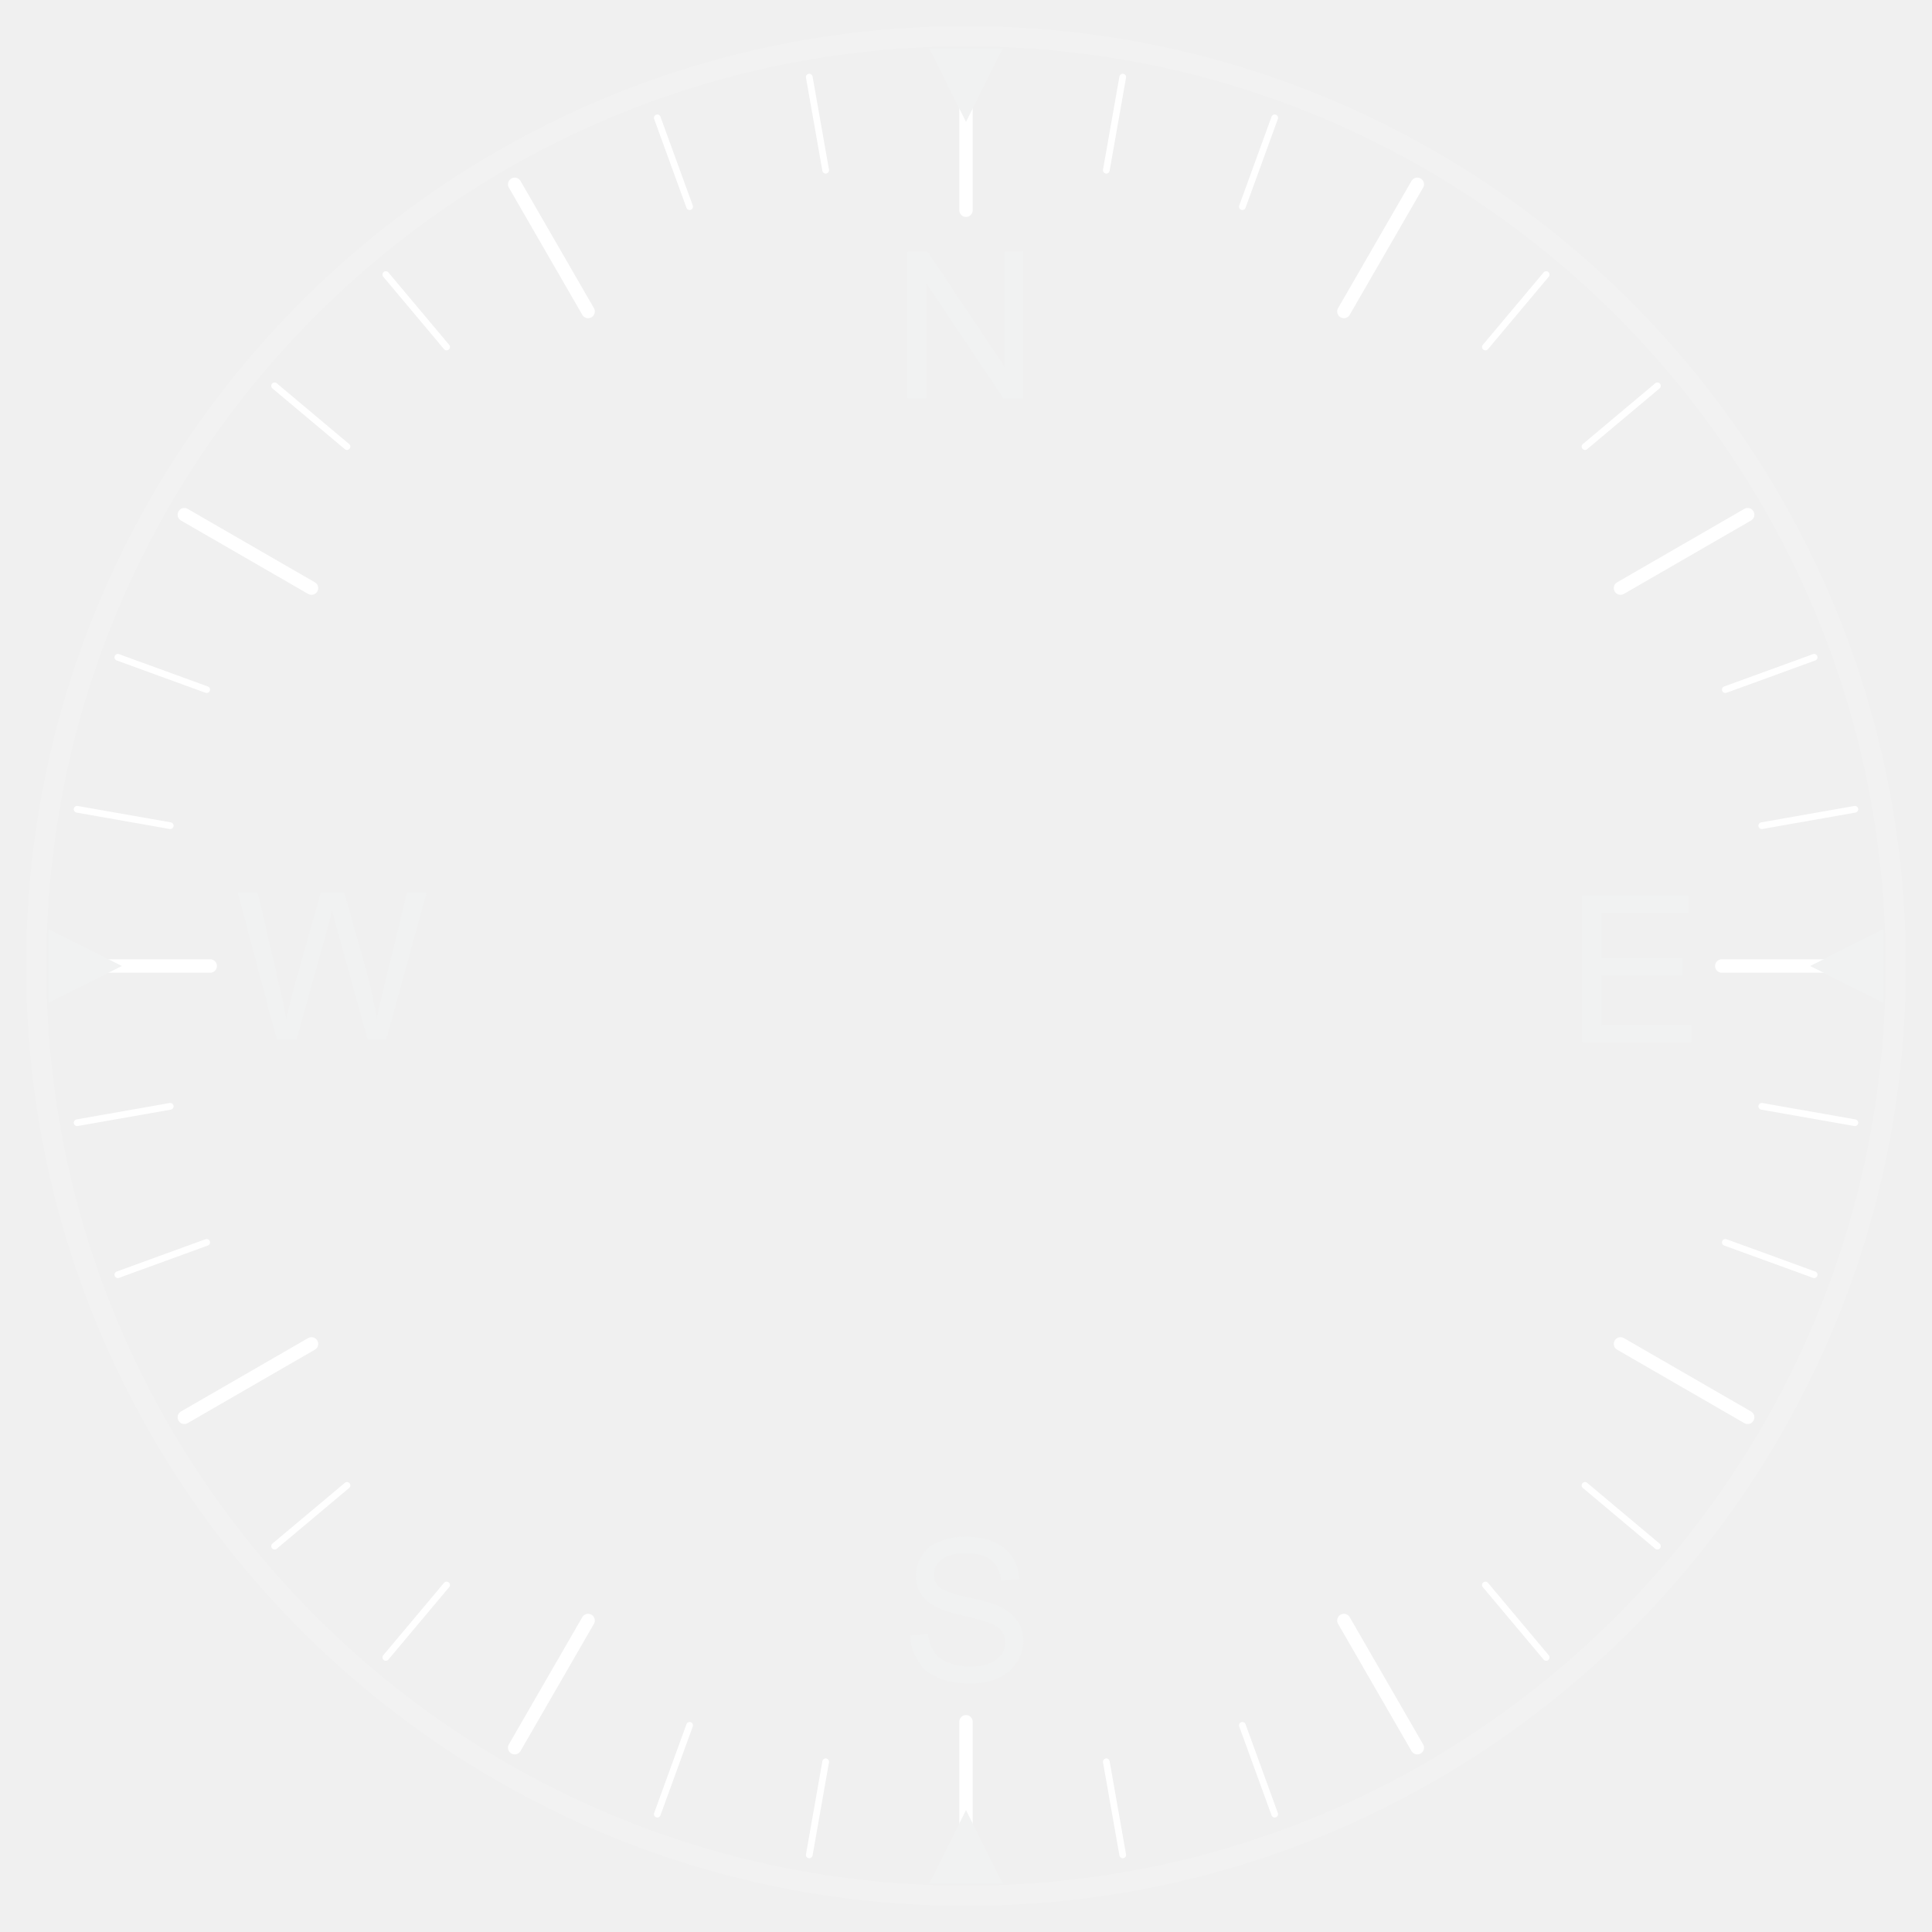
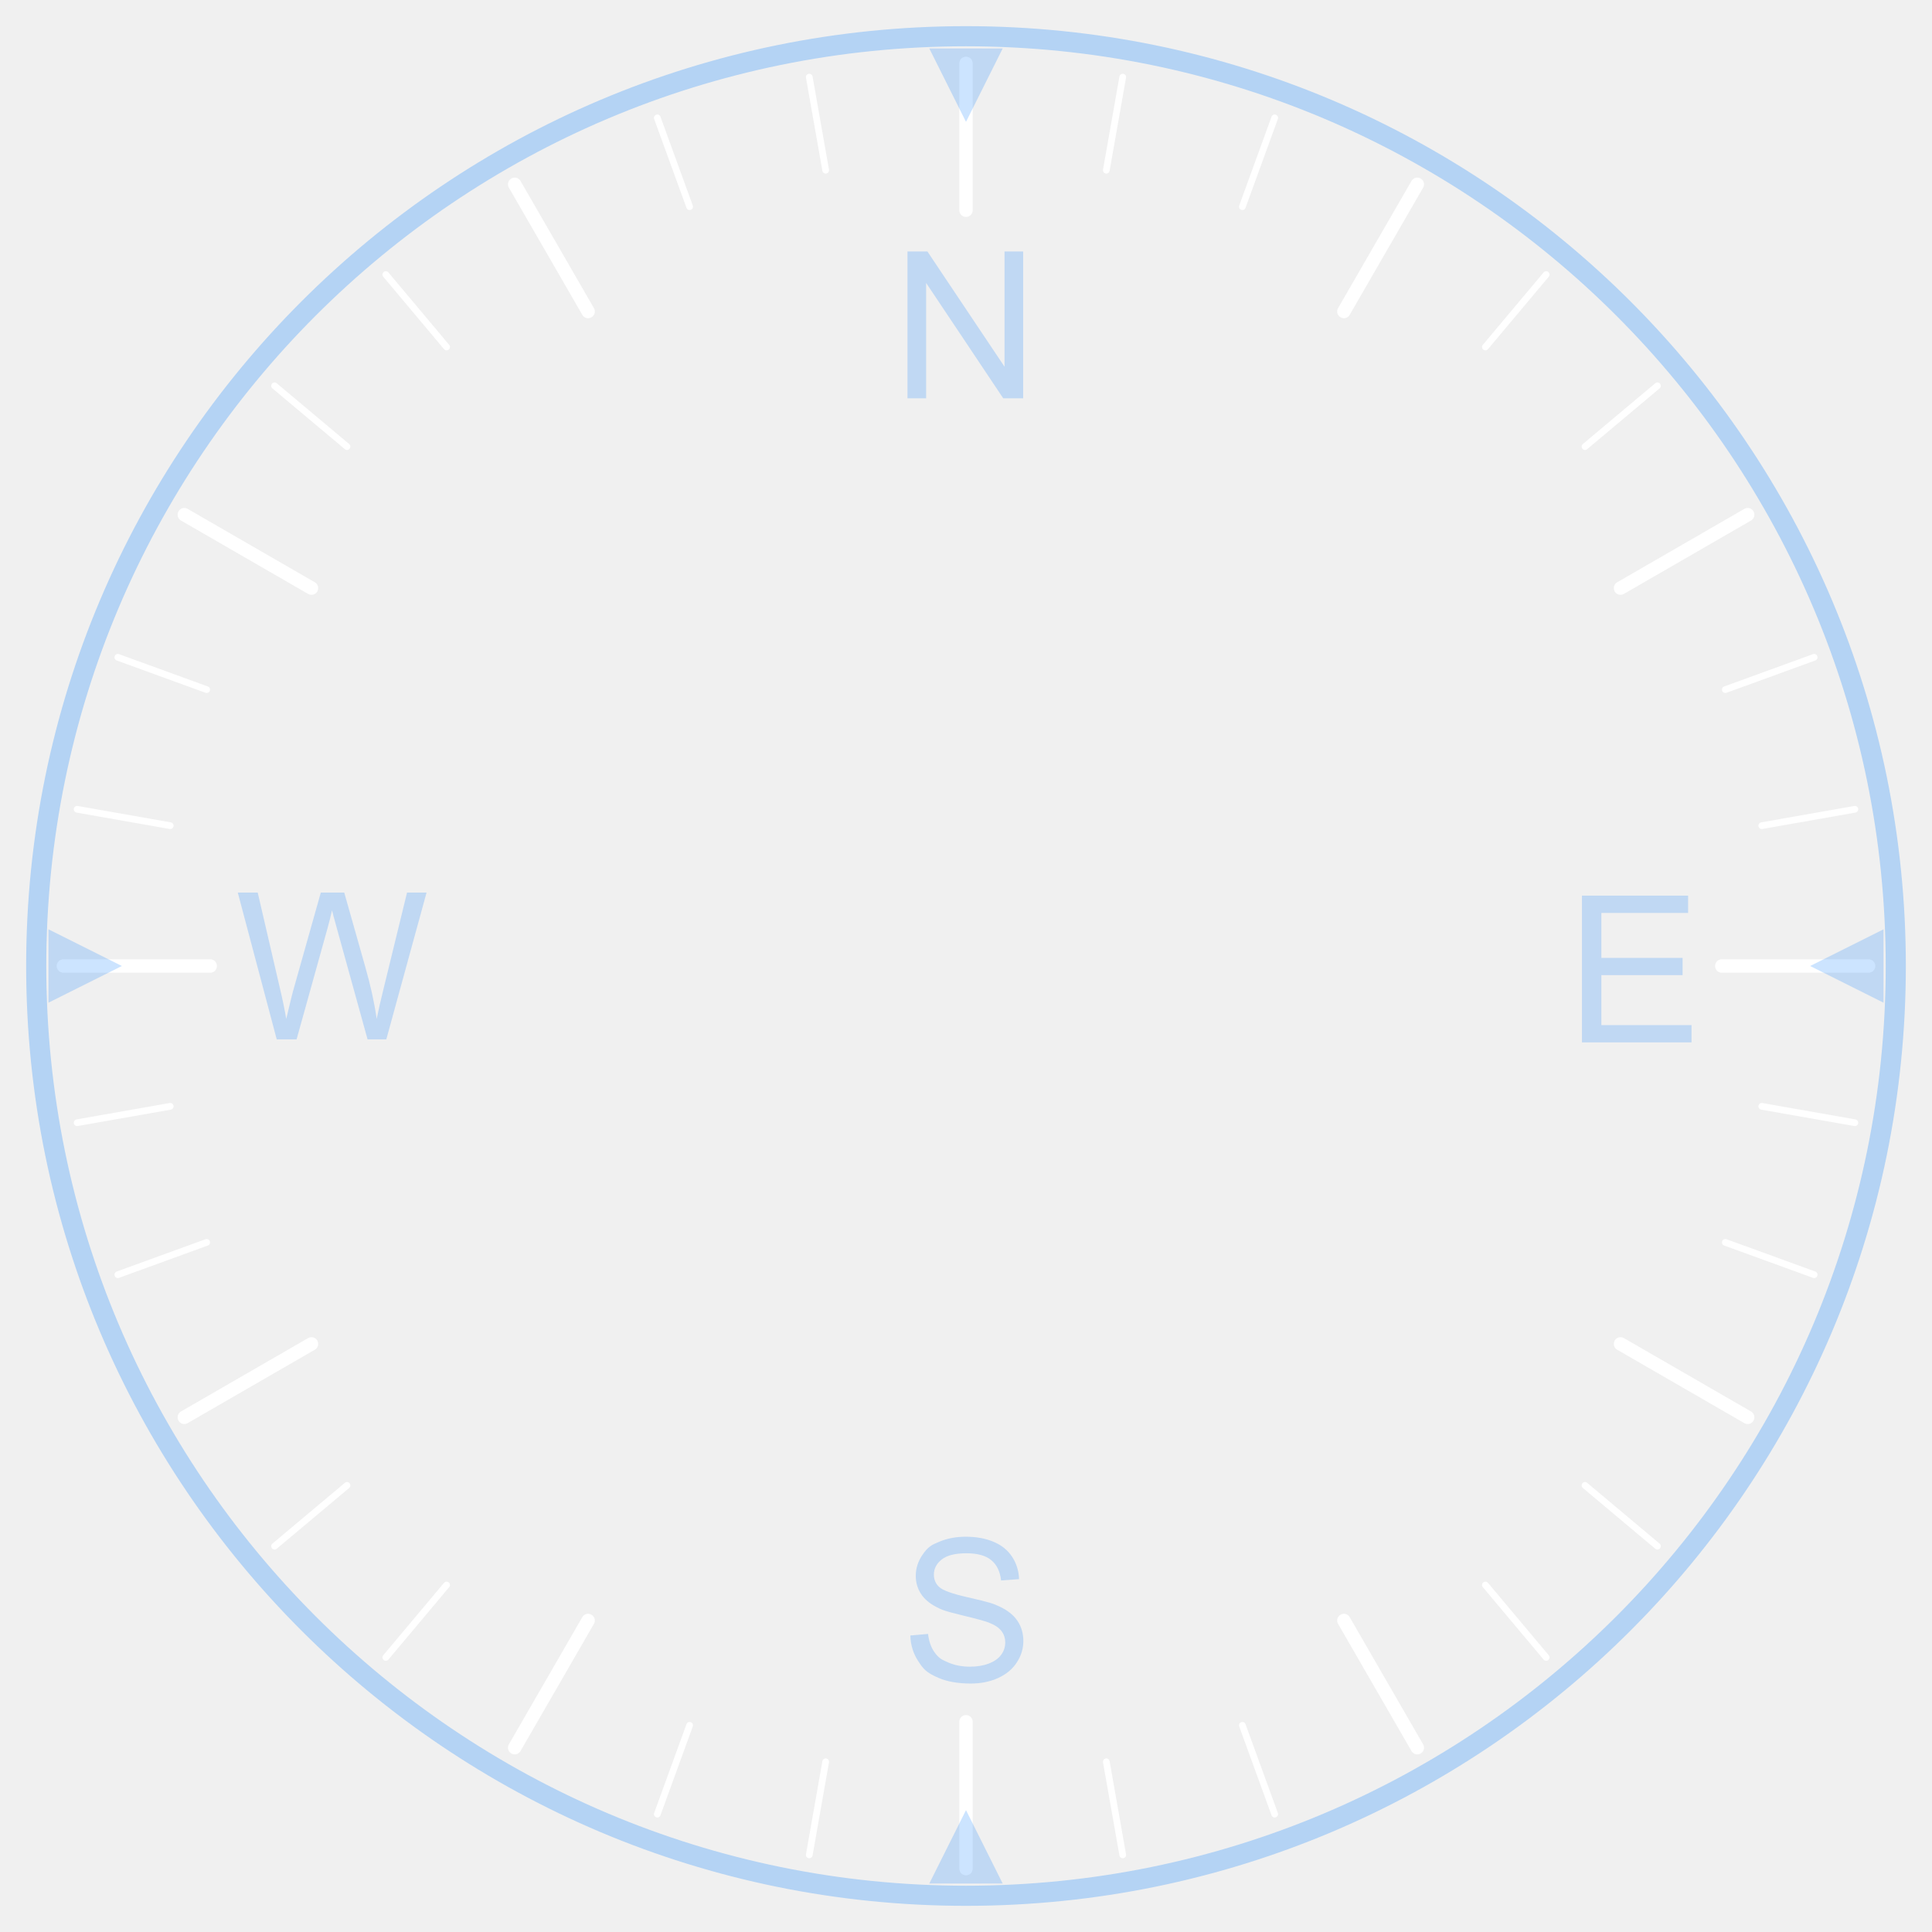
<svg xmlns="http://www.w3.org/2000/svg" xml:space="preserve" viewBox="-161 253 288 288">
-   <circle cx="-17" cy="397" r="138.6" fill="none" stroke="#FFF" stroke-miterlimit="10" stroke-width="3" opacity=".15" />
+   <circle cx="-17" cy="397" r="138.6" fill="none" stroke="#007BFF" stroke-miterlimit="10" stroke-width="3" opacity=".25" />
  <circle cx="-17" cy="397" r="136.776" fill="none" />
-   <path fill="none" stroke="#FFF" stroke-linecap="round" stroke-miterlimit="10" stroke-width="2" d="M-17 262.452v21.885M-84.274 280.478l10.942 18.953M-133.522 329.726l18.953 10.942M-151.548 397h21.885M-133.522 464.274l18.953-10.942M-84.274 513.522l10.942-18.953M-17 531.548v-21.885M50.274 513.522l-10.942-18.953M99.522 464.274l-18.953-10.942M117.548 397H95.663M99.522 329.726l-18.953 10.942M50.274 280.478l-10.942 18.953" />
-   <path fill="none" stroke="#FFF" stroke-linecap="round" stroke-miterlimit="10" d="M-17 262.452v14.094M-40.364 264.496l2.447 13.879M-63.017 270.567l4.819 13.243M-84.274 280.478l7.047 12.206M-103.485 293.931l9.058 10.796M-120.069 310.515l10.796 9.058M-133.522 329.726l12.206 7.047M-143.433 350.983l13.243 4.819M-149.504 373.636l13.879 2.447M-151.548 397h14.094M-149.504 420.364l13.879-2.447M-143.433 443.017l13.243-4.819M-133.522 464.274l12.206-7.047M-120.069 483.485l10.796-9.058M-103.485 500.069l9.058-10.796M-84.274 513.522l7.047-12.206M-63.017 523.433l4.819-13.243M-40.364 529.504l2.447-13.879M-17 531.548v-14.094M6.364 529.504l-2.448-13.879M29.017 523.433l-4.819-13.243M50.274 513.522l-7.047-12.206M69.485 500.069l-9.058-10.796M86.069 483.485l-10.796-9.058M99.522 464.274l-12.206-7.047M109.433 443.017l-13.243-4.819M115.504 420.364l-13.879-2.447M117.548 397h-14.094M115.504 373.636l-13.879 2.447M109.433 350.983l-13.243 4.819M99.522 329.726l-12.206 7.047M86.069 310.515l-10.796 9.058M69.485 293.931l-9.058 10.796M50.274 280.478l-7.047 12.206M29.017 270.567l-4.819 13.243M6.364 264.496l-2.448 13.879" />
-   <path fill="#F1F2F2" d="m-119.747 407.94-5.807-21.885h2.971l3.329 14.346a74 74 0 0 1 .925 4.478q.836-3.508.986-4.046l4.165-14.779h3.494l3.135 11.077q1.18 4.12 1.702 7.747.417-2.076 1.09-4.762l3.433-14.062h2.911l-6.001 21.885h-2.792l-4.612-16.675q-.582-2.091-.686-2.567a53 53 0 0 1-.642 2.567l-4.643 16.675zM-25.297 496.799l2.642-.231q.188 1.587.874 2.606c.686 1.019 1.166 1.227 2.128 1.646q1.443.628 3.248.628 1.602 0 2.829-.476t1.827-1.307a3.03 3.03 0 0 0 .598-1.812q0-.996-.577-1.739t-1.905-1.248q-.852-.332-3.768-1.032c-2.916-.7-3.306-.908-4.085-1.321q-1.515-.794-2.258-1.97t-.745-2.635q0-1.602.91-2.995c.91-1.393 1.492-1.634 2.656-2.115q1.747-.723 3.883-.722 2.353 0 4.151.758 1.797.757 2.763 2.231.967 1.472 1.04 3.334l-2.685.202q-.216-2.007-1.464-3.032-1.249-1.025-3.689-1.025-2.54 0-3.702.931t-1.163 2.245q0 1.14.823 1.877.809.736 4.223 1.508c3.414.772 3.837.965 4.684 1.35q1.848.852 2.728 2.158t.881 3.01q0 1.689-.967 3.183-.968 1.495-2.777 2.324-1.811.83-4.079.831-2.872 0-4.814-.837c-1.942-.837-2.31-1.398-3.046-2.519q-1.106-1.686-1.164-3.806M74.819 408.391v-21.885h15.823v2.583H77.715v6.702h12.107v2.567H77.715v7.449H91.15v2.583zM-25.722 312.371v-21.884h2.971l11.495 17.182v-17.182h2.776v21.884h-2.971l-11.495-17.197v17.197zM-22.471 533.776-17 522.834l5.471 10.942zM119.776 402.471 108.834 397l10.942-5.471zM-11.529 260.224-17 271.165l-5.471-10.941zM-153.776 391.529l10.941 5.471-10.941 5.471z" />
+   <path fill="none" stroke="#FFFFFF" stroke-linecap="round" stroke-miterlimit="10" stroke-width="2" d="M-17 262.452v21.885M-84.274 280.478l10.942 18.953M-133.522 329.726l18.953 10.942              M-151.548 397h21.885M-133.522 464.274l18.953-10.942M-84.274 513.522l10.942-18.953              M-17 531.548v-21.885M50.274 513.522l-10.942-18.953M99.522 464.274l-18.953-10.942              M117.548 397H95.663M99.522 329.726l-18.953 10.942M50.274 280.478l-10.942 18.953" />
+   <path fill="none" stroke="#FFFFFF" stroke-linecap="round" stroke-miterlimit="10" d="M-17 262.452v14.094M-40.364 264.496l2.447 13.879M-63.017 270.567l4.819 13.243              M-84.274 280.478l7.047 12.206M-103.485 293.931l9.058 10.796M-120.069 310.515l10.796 9.058              M-133.522 329.726l12.206 7.047M-143.433 350.983l13.243 4.819M-149.504 373.636l13.879 2.447              M-151.548 397h14.094M-149.504 420.364l13.879-2.447M-143.433 443.017l13.243-4.819              M-133.522 464.274l12.206-7.047M-120.069 483.485l10.796-9.058M-103.485 500.069l9.058-10.796              M-84.274 513.522l7.047-12.206M-63.017 523.433l4.819-13.243M-40.364 529.504l2.447-13.879              M-17 531.548v-14.094M6.364 529.504l-2.448-13.879M29.017 523.433l-4.819-13.243              M50.274 513.522l-7.047-12.206M69.485 500.069l-9.058-10.796M86.069 483.485l-10.796-9.058              M99.522 464.274l-12.206-7.047M109.433 443.017l-13.243-4.819M115.504 420.364l-13.879-2.447              M117.548 397h-14.094M115.504 373.636l-13.879 2.447M109.433 350.983l-13.243 4.819              M99.522 329.726l-12.206 7.047M86.069 310.515l-10.796 9.058M69.485 293.931l-9.058 10.796              M50.274 280.478l-7.047 12.206M29.017 270.567l-4.819 13.243M6.364 264.496l-2.448 13.879" />
+   <path fill="#007BFF" fill-opacity="0.2" d="m-119.747 407.94-5.807-21.885h2.971l3.329 14.346a74 74 0 0 1 .925 4.478q.836-3.508.986-4.046l4.165-14.779h3.494l3.135 11.077q1.18 4.12 1.702 7.747.417-2.076 1.09-4.762l3.433-14.062h2.911l-6.001 21.885h-2.792l-4.612-16.675q-.582-2.091-.686-2.567a53 53 0 0 1-.642 2.567l-4.643 16.675zM-25.297 496.799l2.642-.231q.188 1.587.874 2.606c.686 1.019 1.166 1.227 2.128 1.646q1.443.628 3.248.628 1.602 0 2.829-.476t1.827-1.307a3.03 3.03 0 0 0 .598-1.812q0-.996-.577-1.739t-1.905-1.248q-.852-.332-3.768-1.032c-2.916-.7-3.306-.908-4.085-1.321q-1.515-.794-2.258-1.97t-.745-2.635q0-1.602.91-2.995c.91-1.393 1.492-1.634 2.656-2.115q1.747-.723 3.883-.722 2.353 0 4.151.758 1.797.757 2.763 2.231.967 1.472 1.04 3.334l-2.685.202q-.216-2.007-1.464-3.032-1.249-1.025-3.689-1.025-2.54 0-3.702.931t-1.163 2.245q0 1.14.823 1.877.809.736 4.223 1.508c3.414.772 3.837.965 4.684 1.35q1.848.852 2.728 2.158t.881 3.01q0 1.689-.967 3.183-.968 1.495-2.777 2.324-1.811.83-4.079.831-2.872 0-4.814-.837c-1.942-.837-2.31-1.398-3.046-2.519q-1.106-1.686-1.164-3.806M74.819 408.391v-21.885h15.823v2.583H77.715v6.702h12.107v2.567H77.715v7.449H91.15v2.583zM-25.722 312.371v-21.884h2.971l11.495 17.182v-17.182h2.776v21.884h-2.971l-11.495-17.197v17.197zM-22.471 533.776-17 522.834l5.471 10.942zM119.776 402.471 108.834 397l10.942-5.471zM-11.529 260.224-17 271.165l-5.471-10.941zM-153.776 391.529l10.941 5.471-10.941 5.471z" />
</svg>
